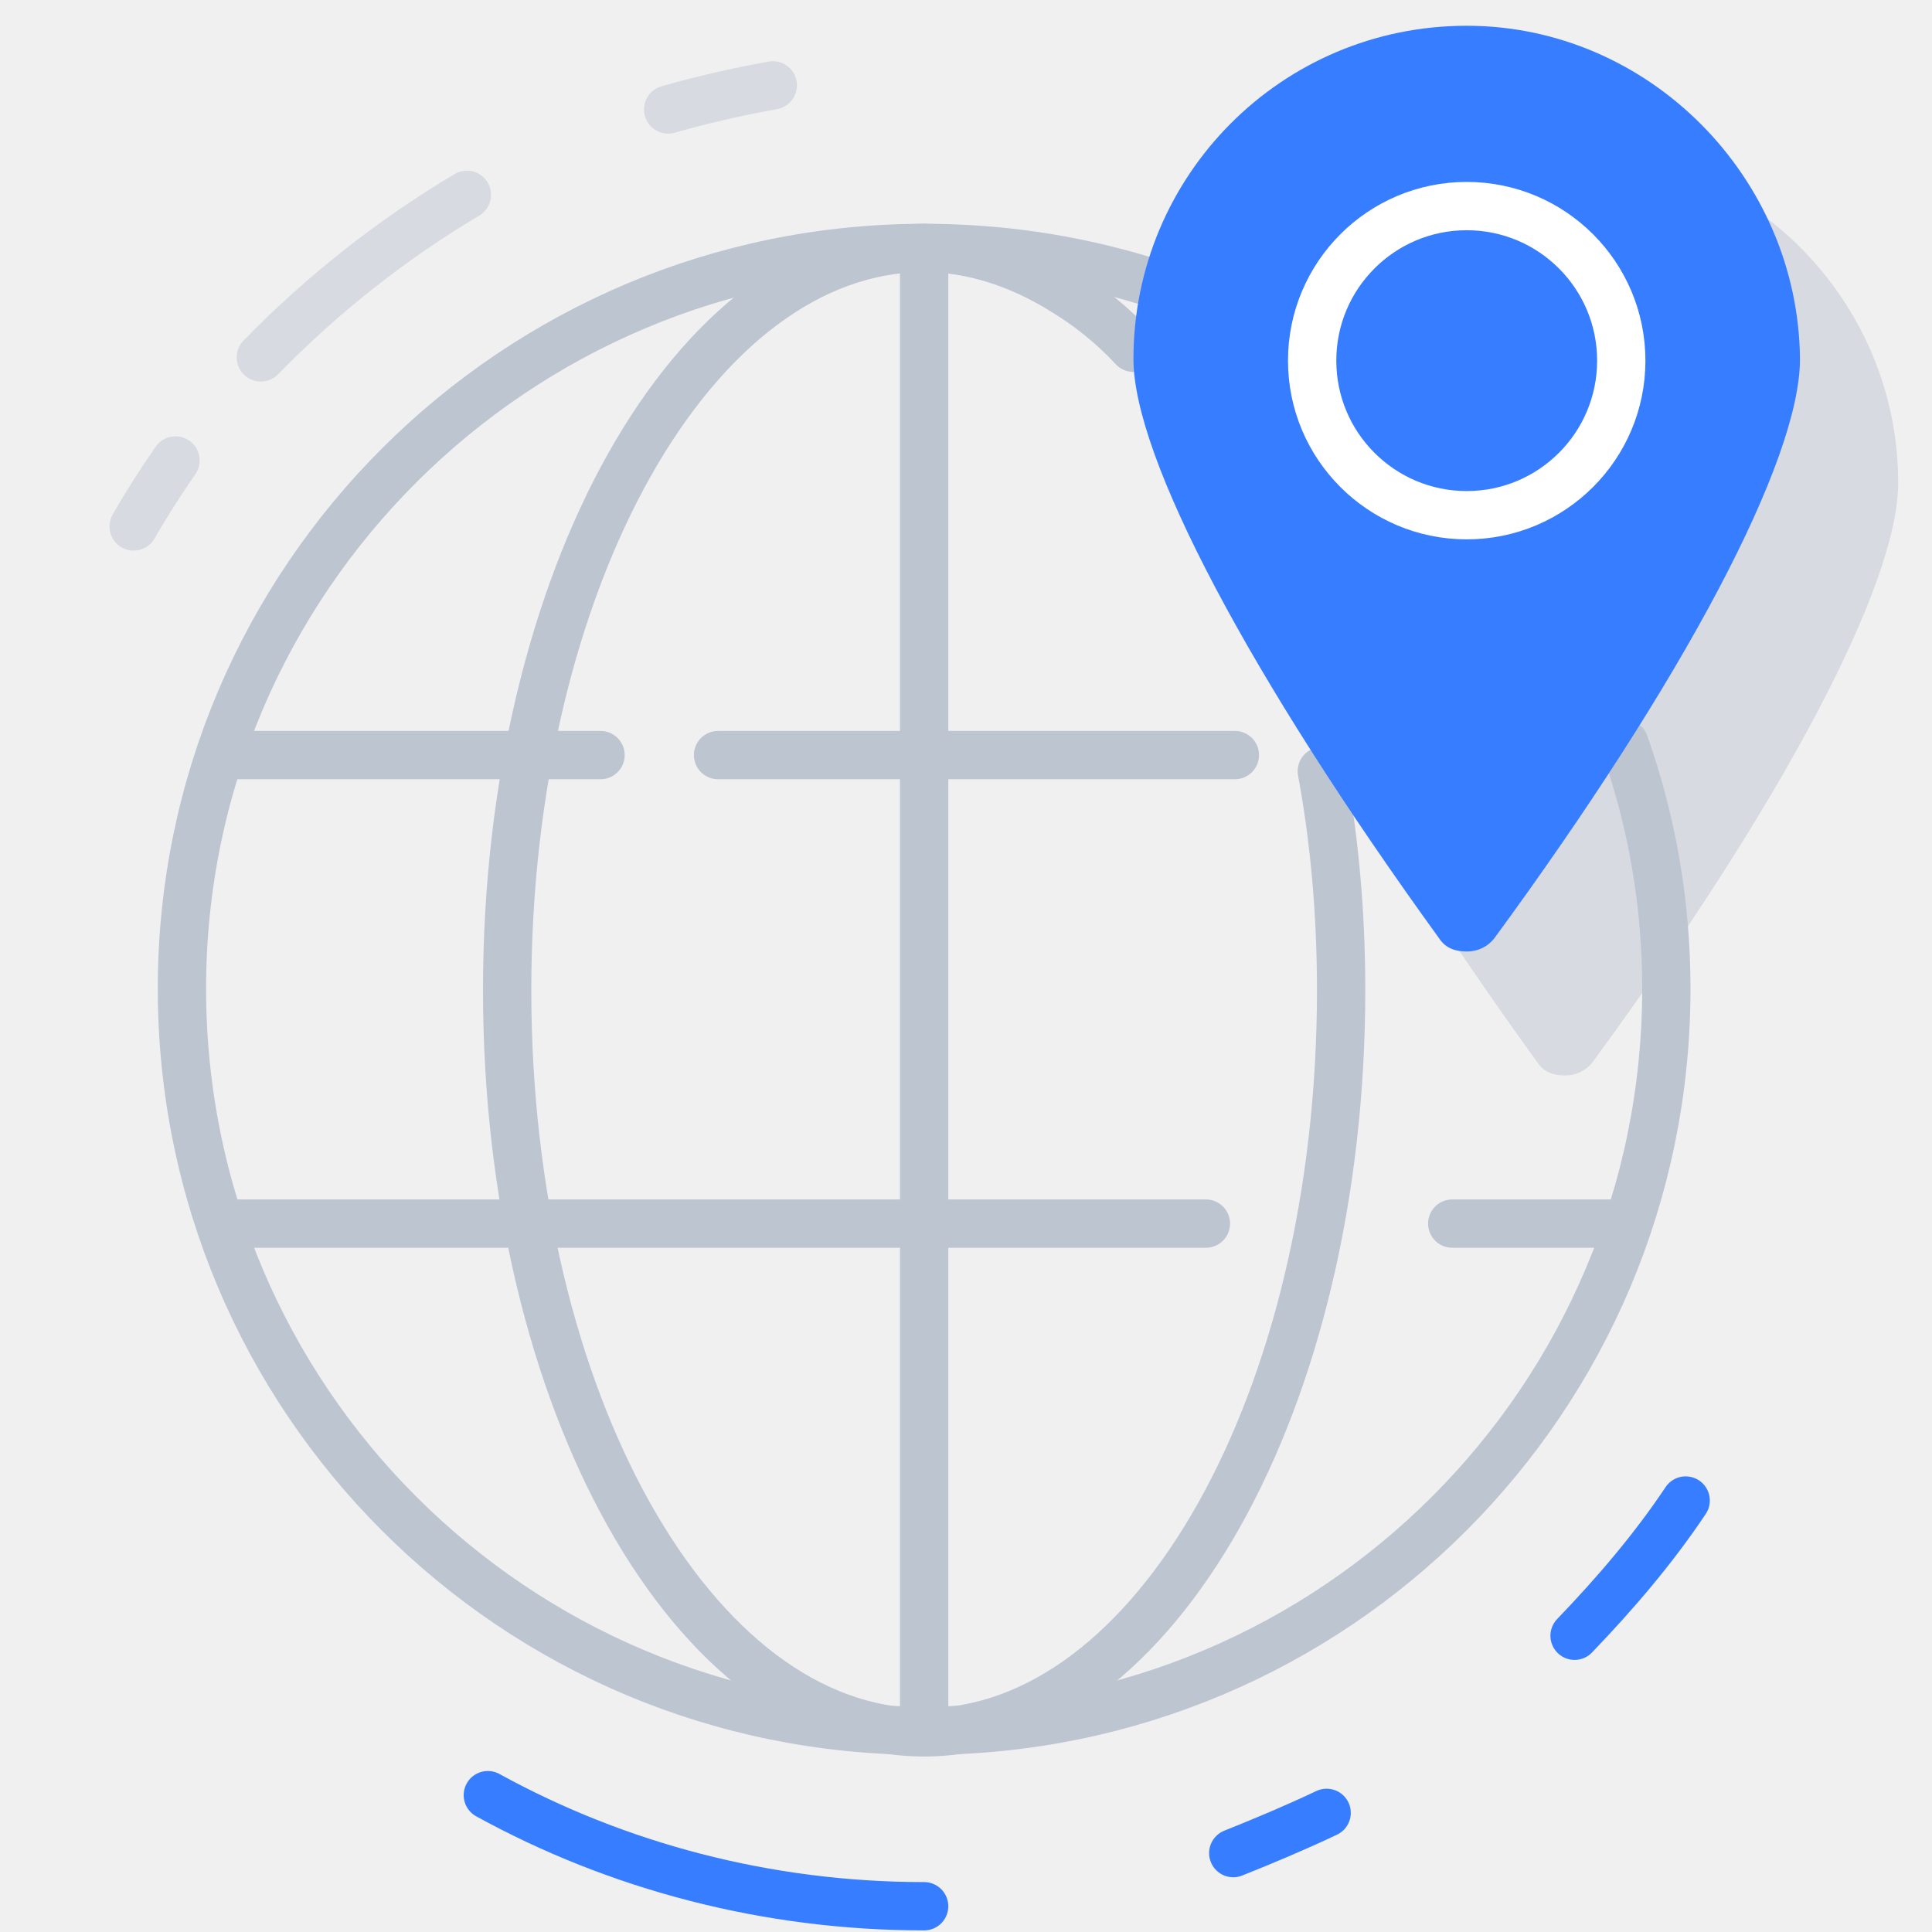
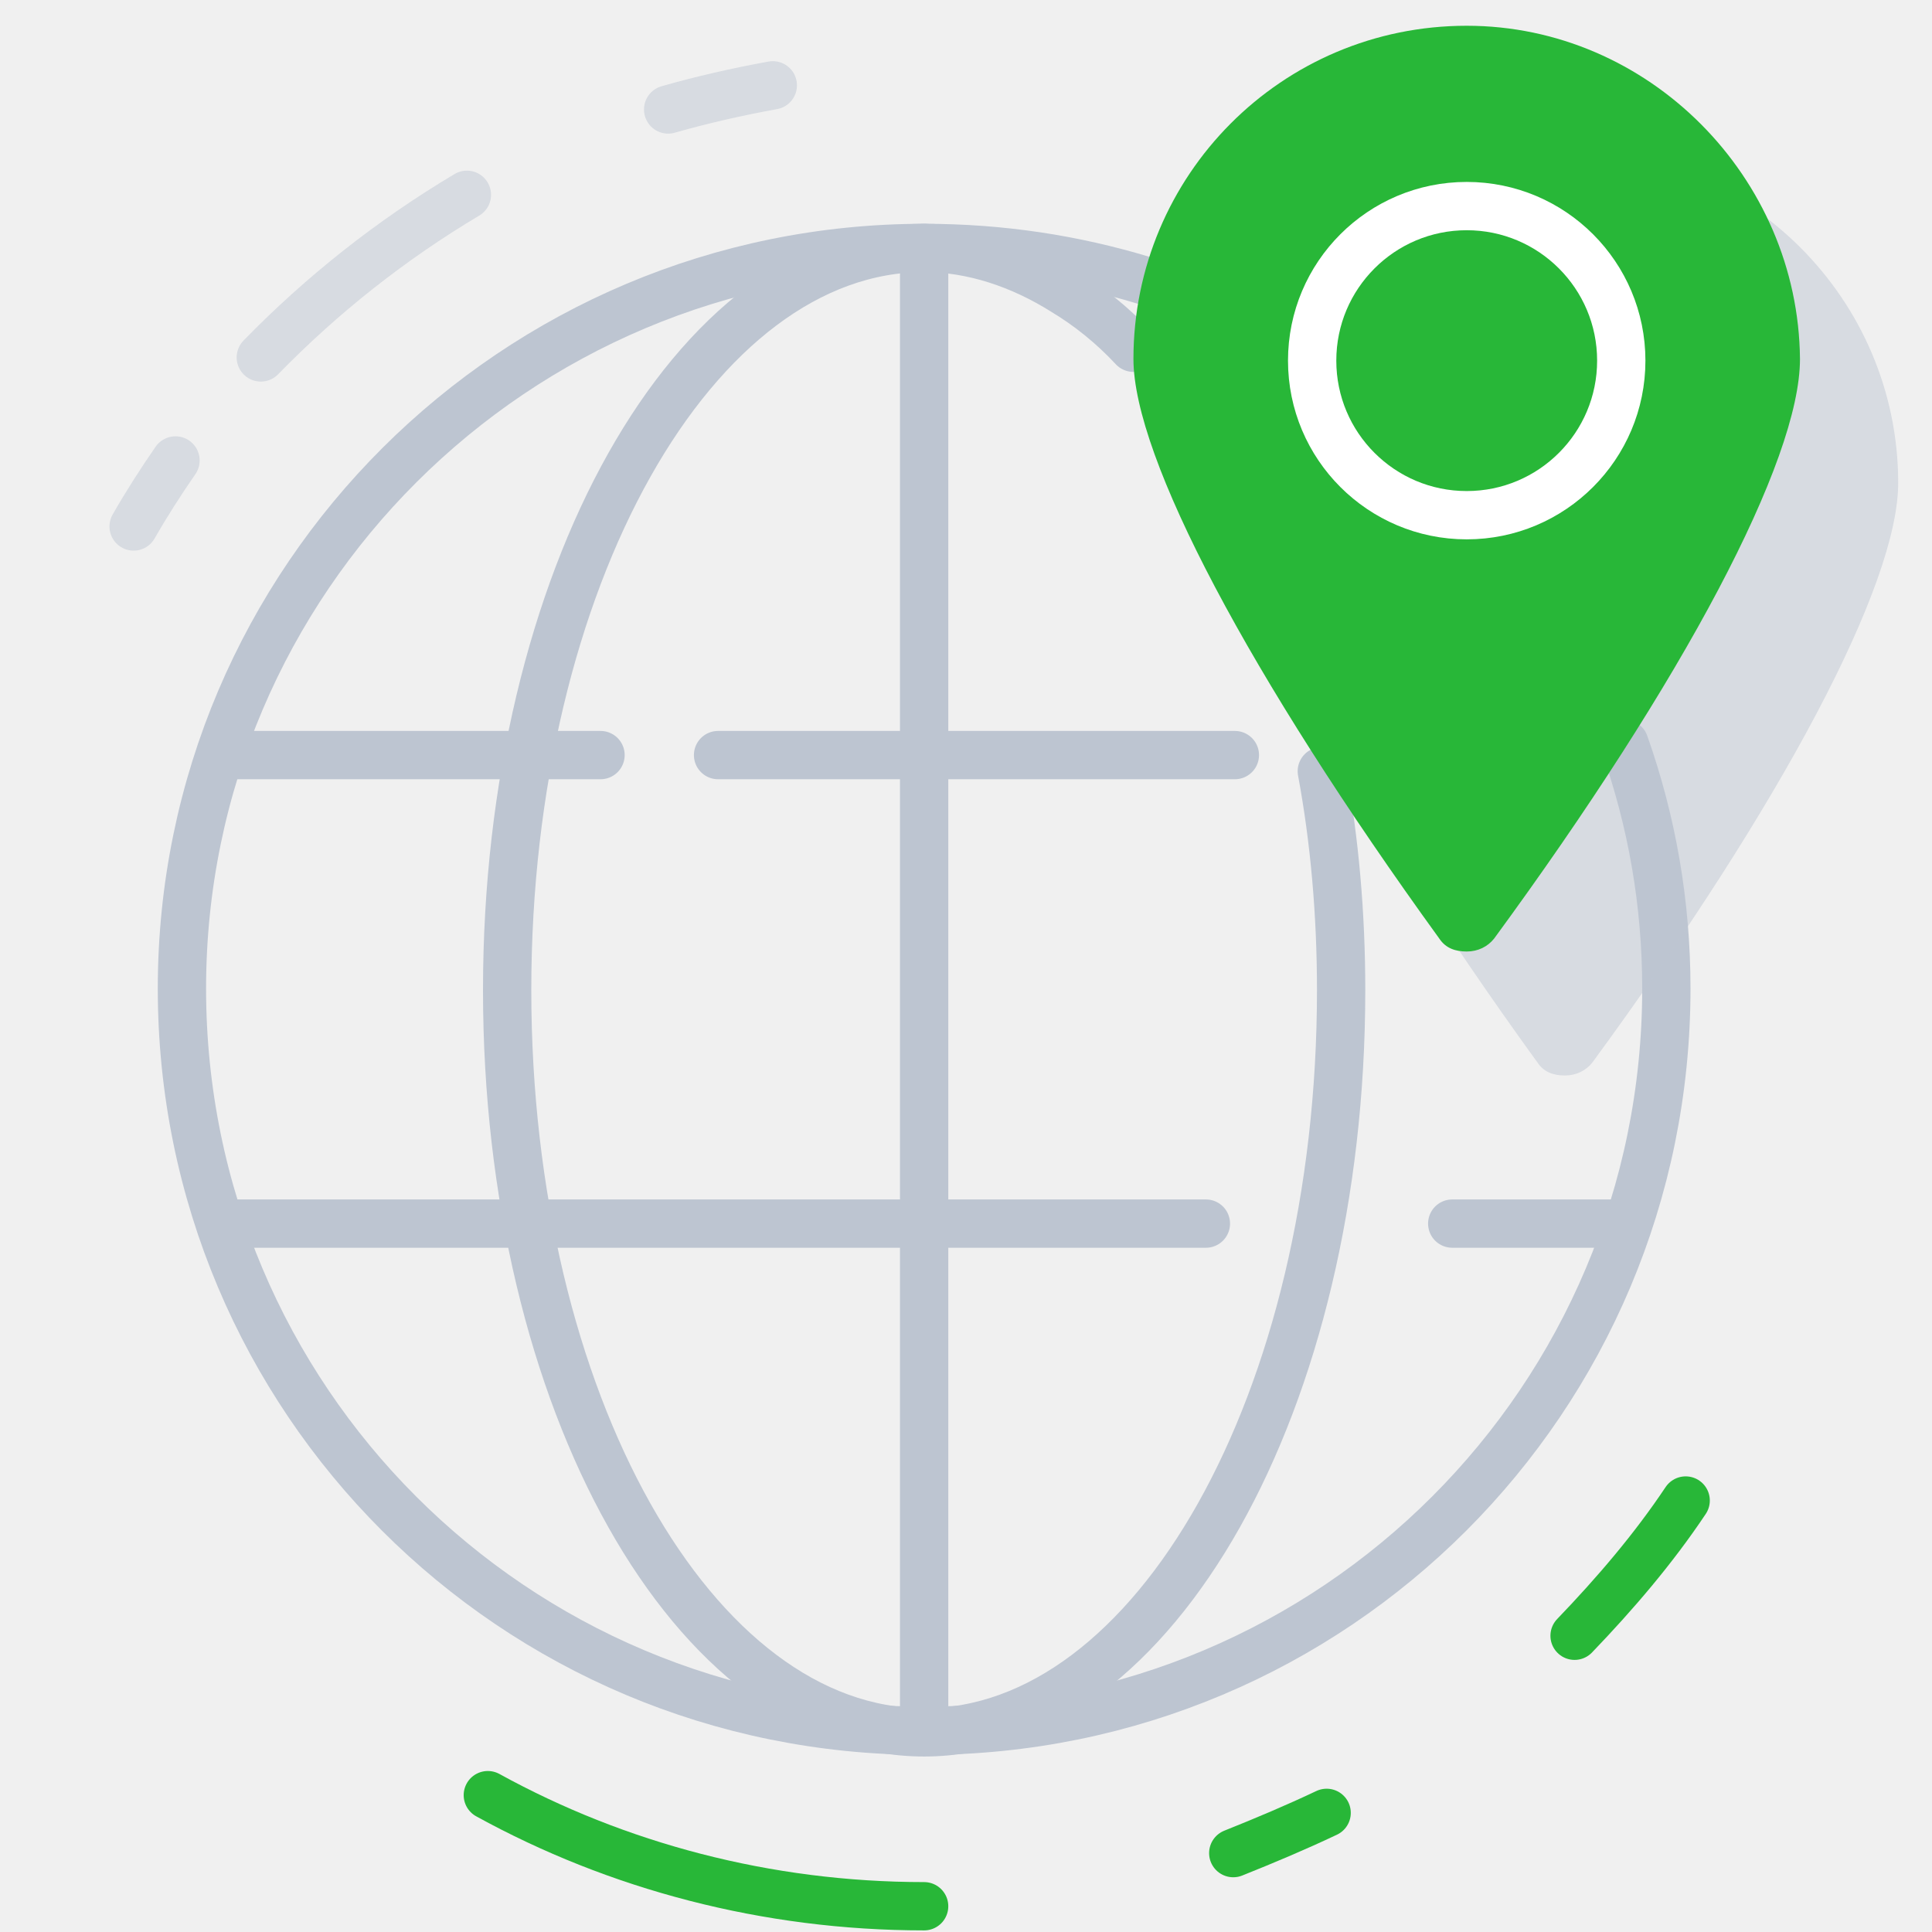
<svg xmlns="http://www.w3.org/2000/svg" x="0px" y="0px" viewBox="0 0 120 120" style="enable-background:new 0 0 120 120;" xml:space="preserve">
  <style type="text/css">
- 	.icon-8-0{fill:none;stroke:#377DFF;}
+ 	.icon-8-0{fill:none;stroke:#28b738;}
	.icon-8-1{fill:none;stroke:#BDC5D1;}
	.icon-8-3{fill:#BDC5D1;}
- 	.icon-8-4{fill:#377DFF;}
+ 	.icon-8-4{fill:#28b738;}
	.icon-8-5{fill:none;stroke:#FFFFFF;}
</style>
  <path class="icon-8-0 fill-none stroke-primary" stroke-width="3" stroke-linecap="round" stroke-linejoin="round" stroke-miterlimit="10" d="M104.7,93.2c-2,3-4.4,5.8-6.9,8.4" />
  <path class="icon-8-1 fill-none stroke-gray-400" opacity=".5" stroke-width="3" stroke-linecap="round" stroke-linejoin="round" stroke-miterlimit="10" d="M41.5,6.8c2.1-0.6,4.3-1.1,6.5-1.5" />
  <path class="icon-8-1 fill-none stroke-gray-400" opacity=".5" stroke-width="3" stroke-linecap="round" stroke-linejoin="round" stroke-miterlimit="10" d="M16.2,22.2c3.8-3.9,8.1-7.3,12.8-10.1" />
  <path class="icon-8-1 fill-none stroke-gray-400" opacity=".5" stroke-width="3" stroke-linecap="round" stroke-linejoin="round" stroke-miterlimit="10" d="M8.3,32.7c0.8-1.4,1.7-2.8,2.6-4.1" />
  <path class="icon-8-0 fill-none stroke-primary" stroke-width="3" stroke-linecap="round" stroke-linejoin="round" stroke-miterlimit="10" d="M57.4,118.4c-9.8,0-19.1-2.5-27.1-6.9" />
  <path class="icon-8-0 fill-none stroke-primary" stroke-width="3" stroke-linecap="round" stroke-linejoin="round" stroke-miterlimit="10" d="M82.4,112.6c-1.9,0.9-3.8,1.7-5.8,2.5" />
  <g>
    <line class="icon-8-1 fill-none stroke-gray-400" stroke-width="3" stroke-linecap="round" stroke-linejoin="round" stroke-miterlimit="10" x1="44.6" y1="46.9" x2="76.7" y2="46.9" />
    <line class="icon-8-1 fill-none stroke-gray-400" stroke-width="3" stroke-linecap="round" stroke-linejoin="round" stroke-miterlimit="10" x1="14.1" y1="46.9" x2="37.3" y2="46.9" />
    <line class="icon-8-1 fill-none stroke-gray-400" stroke-width="3" stroke-linecap="round" stroke-linejoin="round" stroke-miterlimit="10" x1="14.1" y1="76" x2="74.9" y2="76" />
    <line class="icon-8-1 fill-none stroke-gray-400" stroke-width="3" stroke-linecap="round" stroke-linejoin="round" stroke-miterlimit="10" x1="90.2" y1="76" x2="100.8" y2="76" />
  </g>
  <line class="icon-8-1 fill-none stroke-gray-400" stroke-width="3" stroke-linecap="round" stroke-linejoin="round" stroke-miterlimit="10" x1="57.4" y1="15.4" x2="57.4" y2="107.5" />
  <path class="icon-8-1 fill-none stroke-gray-400" stroke-width="3" stroke-linecap="round" stroke-linejoin="round" stroke-miterlimit="10" d="M71,17.4c-4.3-1.3-8.8-2-13.6-2C32,15.4,11.3,36,11.3,61.4c0,25.5,20.6,46.1,46.1,46.1  c25.5,0,46.1-20.6,46.1-46.1c0-5.3-0.9-10.4-2.6-15.2" />
  <path class="icon-8-1 fill-none stroke-gray-400" stroke-width="3" stroke-linecap="round" stroke-linejoin="round" stroke-miterlimit="10" d="M70.4,21.6c-1.3-1.4-2.8-2.6-4.3-3.5c-2.7-1.7-5.7-2.7-8.7-2.7c-14.3,0-25.9,20.6-25.9,46.1  c0,25.5,11.6,46.1,25.9,46.1c14.3,0,25.9-20.6,25.9-46.1c0-4.7-0.4-9.3-1.2-13.6" />
  <path class="icon-8-3 fill-gray-400" opacity=".5" d="M97.2,9.3c-11.5,0-20.7,9.3-20.7,20.7c0,6.1,7.2,19.7,19,36c0.4,0.6,1,0.8,1.7,0.8c0.7,0,1.3-0.3,1.7-0.8  c11.8-16.1,19-29.7,19-36C117.9,18.6,108.6,9.3,97.2,9.3z" />
  <path class="icon-8-4 fill-primary" d="M91.1,1.6c-11.5,0-20.7,9.3-20.7,20.7c0,6.1,7.2,19.7,19,36c0.4,0.6,1,0.8,1.7,0.8c0.7,0,1.3-0.3,1.7-0.8  c11.8-16.1,19-29.7,19-36C111.7,11,102.4,1.6,91.1,1.6z" />
  <circle class="icon-8-5 fill-none stroke-white" stroke-width="3" stroke-linecap="round" stroke-linejoin="round" stroke-miterlimit="10" cx="91.1" cy="22.4" r="9.6" />
</svg>
